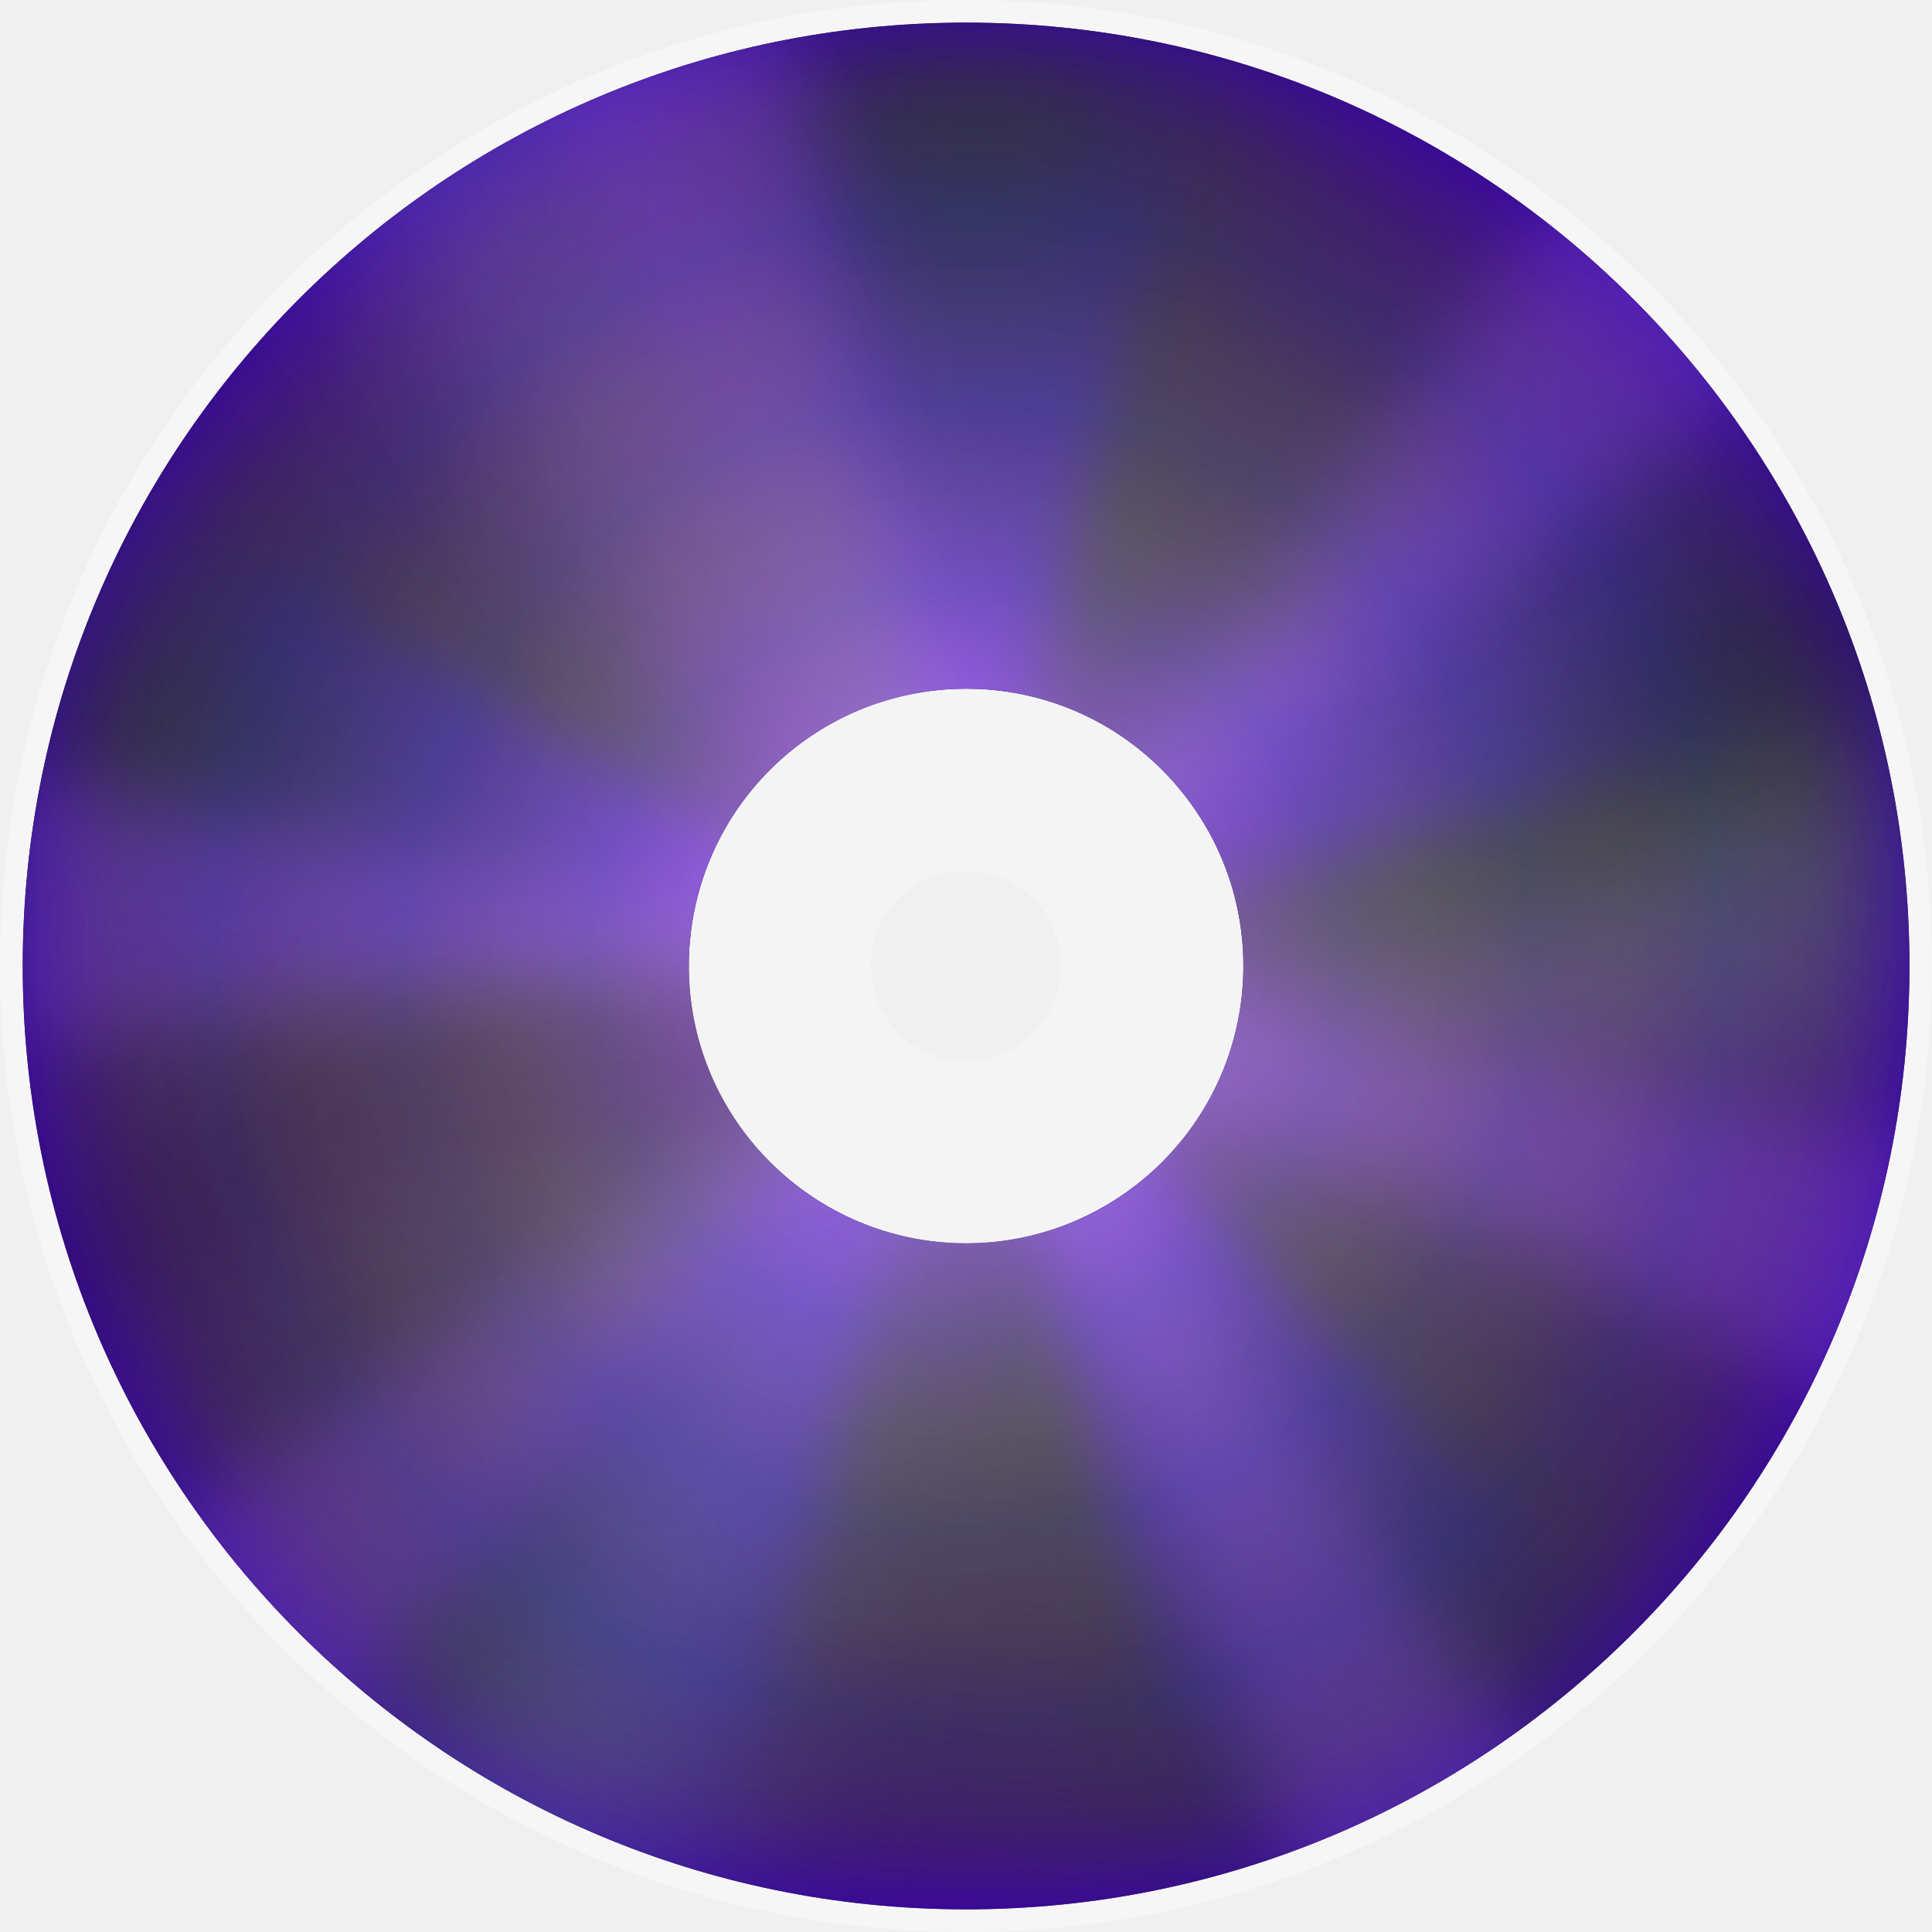
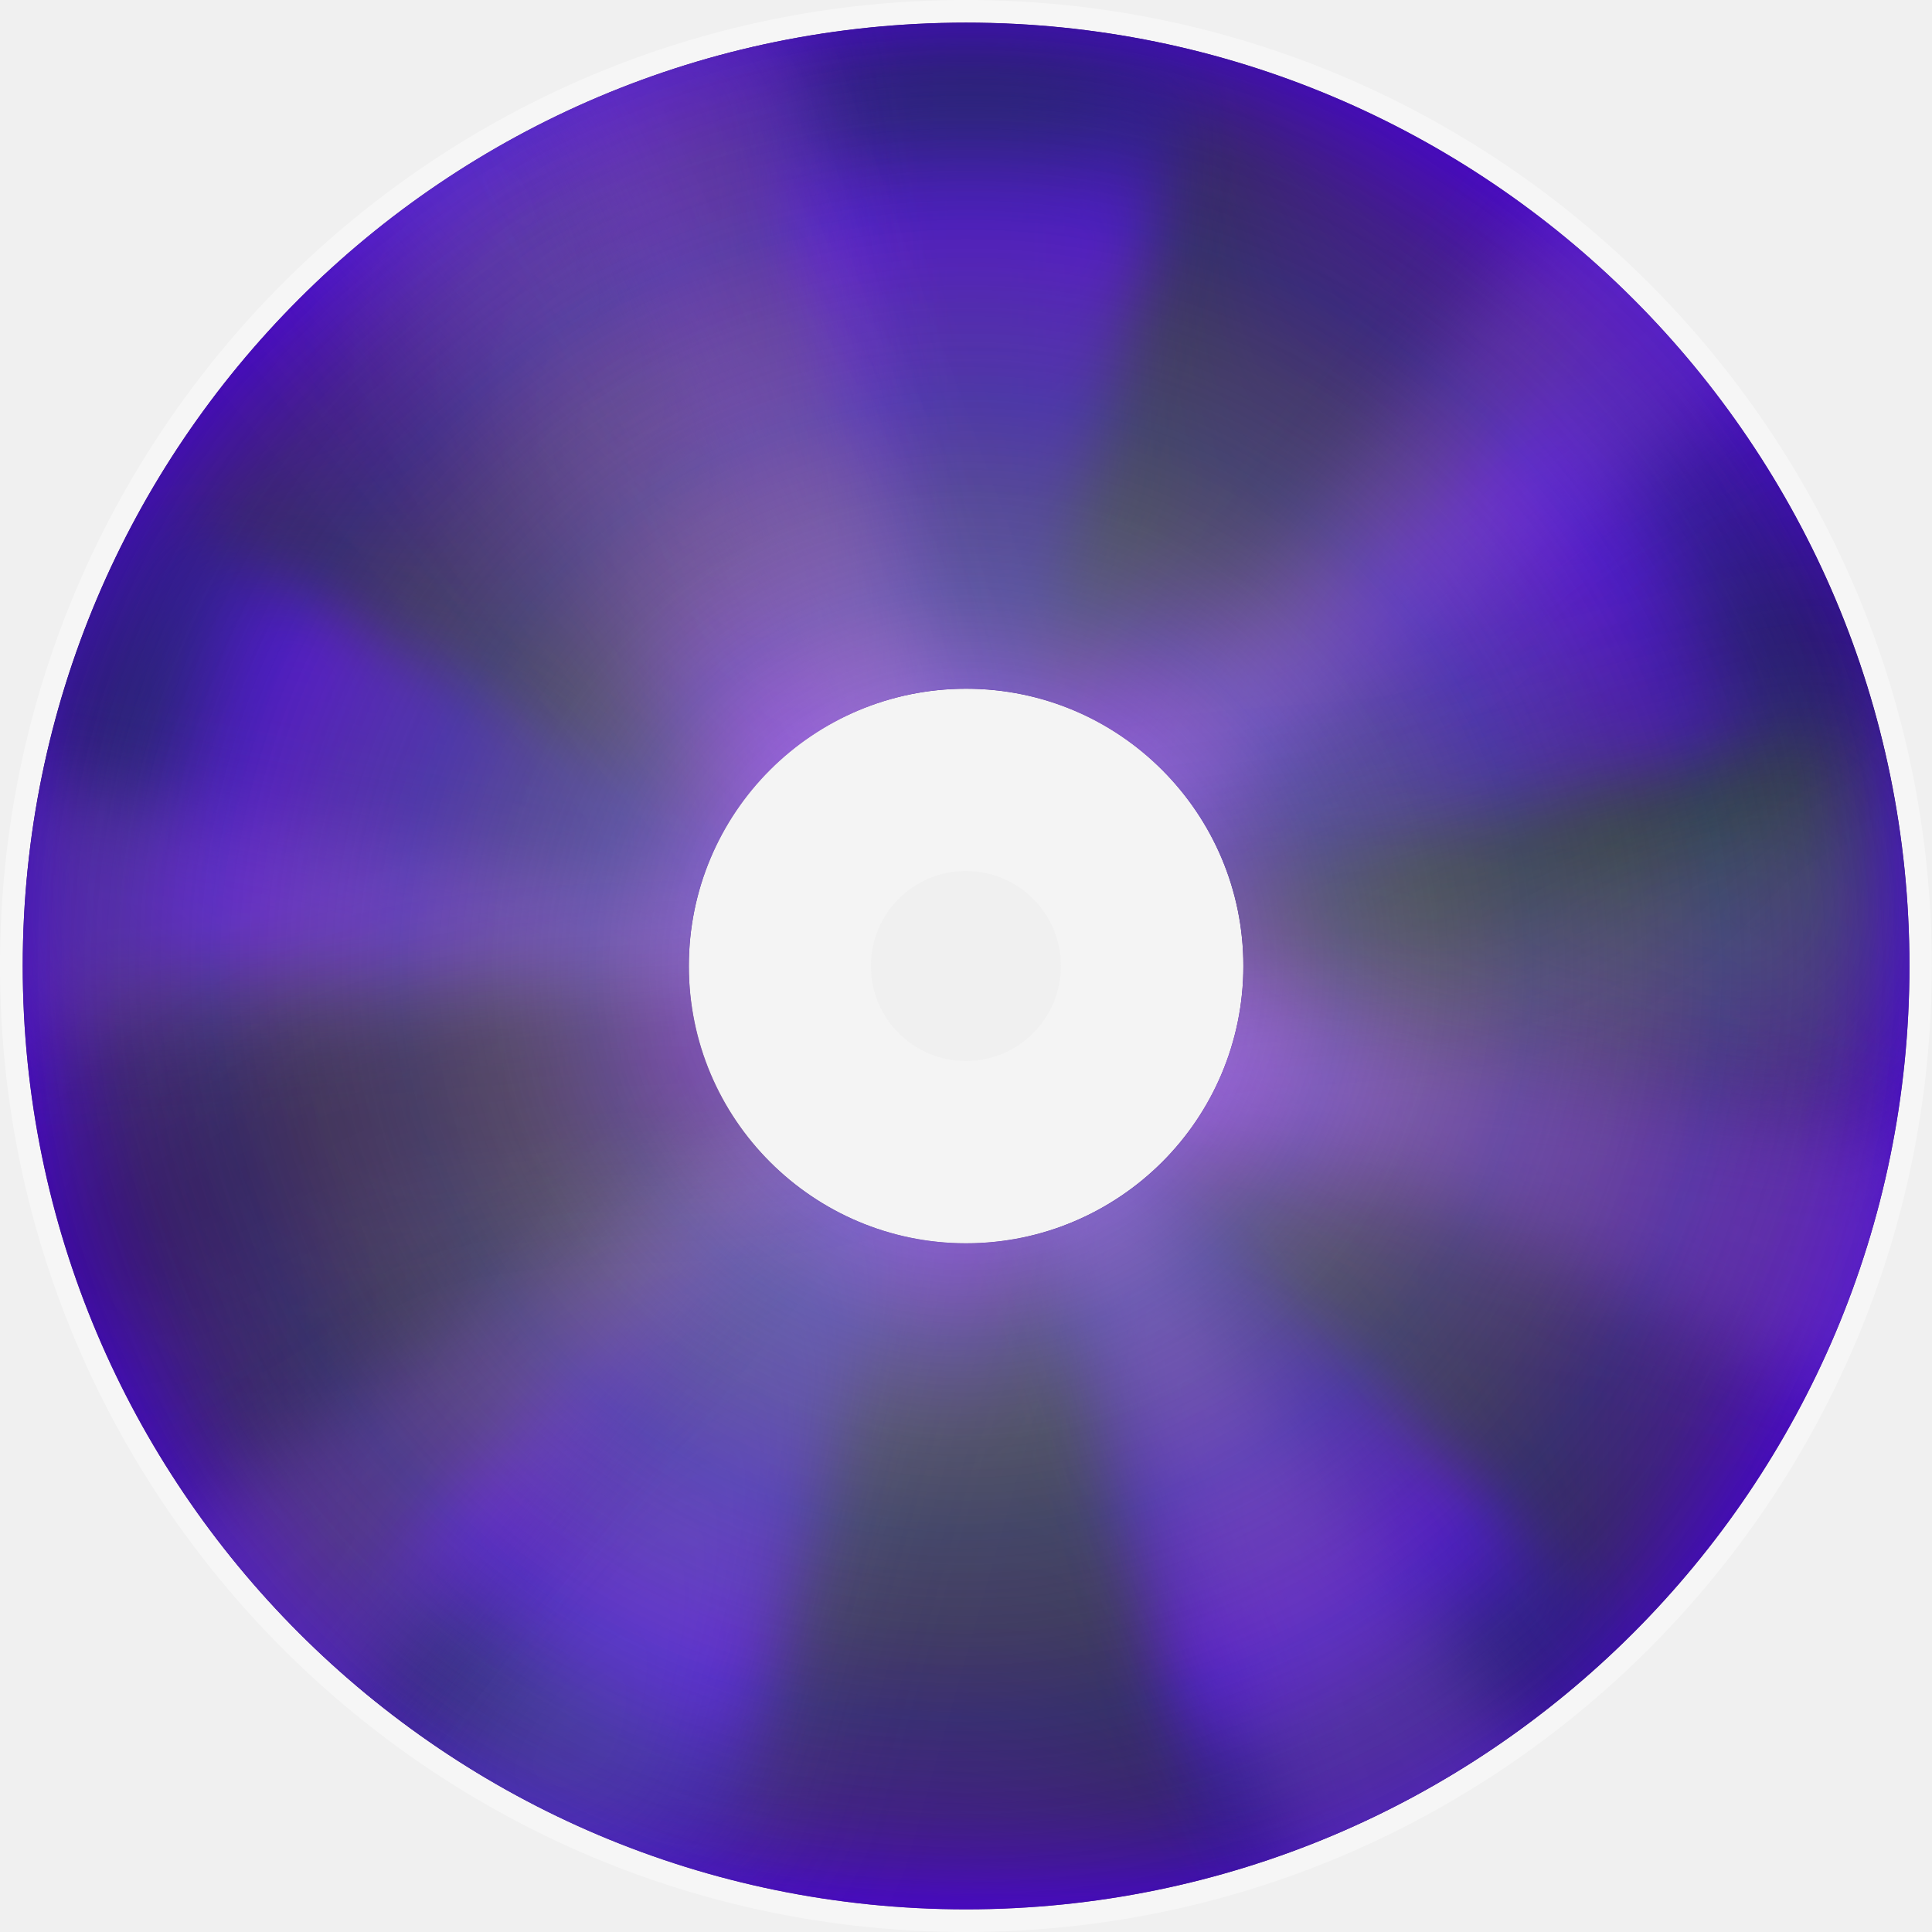
<svg xmlns="http://www.w3.org/2000/svg" xmlns:xlink="http://www.w3.org/1999/xlink" width="512" height="512" viewBox="0 0 135.467 135.467" version="1.1" id="svg5">&gt;
  <defs id="defs2">
    <linearGradient id="linearGradient48">
      <stop style="stop-color:#7137c8;stop-opacity:0;" offset="0" id="stop50" />
      <stop style="stop-color:#7137c8;stop-opacity:1;" offset="0.504" id="stop48" />
      <stop style="stop-color:#7137c8;stop-opacity:0;" offset="1" id="stop49" />
    </linearGradient>
    <linearGradient id="linearGradient45">
      <stop style="stop-color:#d42aff;stop-opacity:1;" offset="0" id="stop45" />
      <stop style="stop-color:#d42aff;stop-opacity:0;" offset="1" id="stop46" />
    </linearGradient>
    <linearGradient id="linearGradient14">
      <stop style="stop-color:#0000ff;stop-opacity:0;" offset="0" id="stop18" />
-       <stop style="stop-color:#6200ff;stop-opacity:1;" offset="0.29" id="stop14" />
+       <stop style="stop-color:#6200ff;stop-opacity:1;" offset="0.797" id="stop14" />
      <stop style="stop-color:#0000ff;stop-opacity:0;" offset="1" id="stop15" />
    </linearGradient>
    <linearGradient id="linearGradient22">
      <stop style="stop-color:#ffffff;stop-opacity:1;" offset="0" id="stop22" />
      <stop style="stop-color:#999999;stop-opacity:0;" offset="1" id="stop23" />
    </linearGradient>
    <linearGradient id="linearGradient27">
      <stop style="stop-color:#0025ff;stop-opacity:1;" offset="0" id="stop31" />
      <stop style="stop-color:#aa00ff;stop-opacity:0;" offset="0.1" id="stop30" />
      <stop style="stop-color:#002cff;stop-opacity:1;" offset="0.2" id="stop29" />
      <stop style="stop-color:#ce00ff;stop-opacity:0;" offset="0.3" id="stop25" />
      <stop style="stop-color:#0034ff;stop-opacity:1;" offset="0.4" id="stop26" />
      <stop style="stop-color:#ca00ff;stop-opacity:0;" offset="0.5" id="stop27" />
      <stop style="stop-color:#0031ff;stop-opacity:1;" offset="0.6" id="stop28" />
      <stop style="stop-color:#d000ff;stop-opacity:0;" offset="0.7" id="stop32" />
      <stop style="stop-color:#0052ff;stop-opacity:1;" offset="0.8" id="stop33" />
      <stop style="stop-color:#bd00ff;stop-opacity:0;" offset="0.9" id="stop24" />
      <stop style="stop-color:#004cff;stop-opacity:1;" offset="1" id="stop34" />
    </linearGradient>
    <linearGradient id="linearGradient229">
      <stop style="stop-color:#7a7a7a;stop-opacity:1;" offset="0" id="stop228" />
      <stop style="stop-color:#999999;stop-opacity:1;" offset="0.5" id="stop230" />
      <stop style="stop-color:#7a7a7a;stop-opacity:1;" offset="1" id="stop229" />
    </linearGradient>
    <linearGradient id="linearGradient16">
      <stop style="stop-color:#f9f9f9;stop-opacity:1;" offset="0" id="stop16" />
      <stop style="stop-color:#c6bad7;stop-opacity:1;" offset="1" id="stop17" />
    </linearGradient>
    <clipPath clipPathUnits="userSpaceOnUse" id="clipPath15">
      <path id="path16" style="fill:#f9f9f9;stroke-width:2.117;stroke-linecap:round;stroke-linejoin:round;paint-order:markers stroke fill" d="M 67.733,-4.7653648e-8 A 67.733,67.733 0 0 0 1.1760243e-6,67.733 67.733,67.733 0 0 0 67.733,135.467 67.733,67.733 0 0 0 135.467,67.733 67.733,67.733 0 0 0 67.733,-4.7653648e-8 Z M 67.733,47.824 A 19.909,19.909 0 0 1 87.642,67.733 19.909,19.909 0 0 1 67.733,87.642 19.909,19.909 0 0 1 47.824,67.733 19.909,19.909 0 0 1 67.733,47.824 Z" />
    </clipPath>
    <linearGradient xlink:href="#linearGradient229" id="linearGradient17" x1="0" y1="0" x2="135.467" y2="135.467" gradientUnits="userSpaceOnUse" gradientTransform="matrix(0.9765625,0,0,0.9765625,1.594192,1.587495)" />
    <clipPath clipPathUnits="userSpaceOnUse" id="clipPath26">
      <g id="g27" style="stroke-width:1">
        <path id="path27" style="fill:#f9f9f9;stroke-width:2.117;stroke-linecap:round;stroke-linejoin:round;paint-order:markers stroke fill" d="M 67.733,-4.7653648e-8 A 67.733,67.733 0 0 0 1.1760243e-6,67.733 67.733,67.733 0 0 0 67.733,135.467 67.733,67.733 0 0 0 135.467,67.733 67.733,67.733 0 0 0 67.733,-4.7653648e-8 Z M 67.733,47.824 A 19.909,19.909 0 0 1 87.642,67.733 19.909,19.909 0 0 1 67.733,87.642 19.909,19.909 0 0 1 47.824,67.733 19.909,19.909 0 0 1 67.733,47.824 Z" />
      </g>
    </clipPath>
    <clipPath clipPathUnits="userSpaceOnUse" id="clipPath27">
      <g id="g28" style="stroke-width:1">
        <path id="path28" style="fill:#f9f9f9;stroke-width:2.117;stroke-linecap:round;stroke-linejoin:round;paint-order:markers stroke fill" d="M 67.733,-4.7653648e-8 A 67.733,67.733 0 0 0 1.1760243e-6,67.733 67.733,67.733 0 0 0 67.733,135.467 67.733,67.733 0 0 0 135.467,67.733 67.733,67.733 0 0 0 67.733,-4.7653648e-8 Z M 67.733,47.824 A 19.909,19.909 0 0 1 87.642,67.733 19.909,19.909 0 0 1 67.733,87.642 19.909,19.909 0 0 1 47.824,67.733 19.909,19.909 0 0 1 67.733,47.824 Z" />
      </g>
    </clipPath>
    <clipPath clipPathUnits="userSpaceOnUse" id="clipPath28">
      <g id="g29" style="stroke-width:1">
        <path id="path29" style="fill:#f9f9f9;stroke-width:2.117;stroke-linecap:round;stroke-linejoin:round;paint-order:markers stroke fill" d="M 67.733,-4.7653648e-8 A 67.733,67.733 0 0 0 1.1760243e-6,67.733 67.733,67.733 0 0 0 67.733,135.467 67.733,67.733 0 0 0 135.467,67.733 67.733,67.733 0 0 0 67.733,-4.7653648e-8 Z M 67.733,47.824 A 19.909,19.909 0 0 1 87.642,67.733 19.909,19.909 0 0 1 67.733,87.642 19.909,19.909 0 0 1 47.824,67.733 19.909,19.909 0 0 1 67.733,47.824 Z" />
      </g>
    </clipPath>
    <clipPath clipPathUnits="userSpaceOnUse" id="clipPath29">
      <g id="g30" style="stroke-width:1">
        <path id="path30" style="fill:#f9f9f9;stroke-width:2.117;stroke-linecap:round;stroke-linejoin:round;paint-order:markers stroke fill" d="M 67.733,-4.7653648e-8 A 67.733,67.733 0 0 0 1.1760243e-6,67.733 67.733,67.733 0 0 0 67.733,135.467 67.733,67.733 0 0 0 135.467,67.733 67.733,67.733 0 0 0 67.733,-4.7653648e-8 Z M 67.733,47.824 A 19.909,19.909 0 0 1 87.642,67.733 19.909,19.909 0 0 1 67.733,87.642 19.909,19.909 0 0 1 47.824,67.733 19.909,19.909 0 0 1 67.733,47.824 Z" />
      </g>
    </clipPath>
    <clipPath clipPathUnits="userSpaceOnUse" id="clipPath30">
      <g id="g31" style="stroke-width:1">
        <path id="path31" style="fill:#f9f9f9;stroke-width:2.117;stroke-linecap:round;stroke-linejoin:round;paint-order:markers stroke fill" d="M 67.733,-4.7653648e-8 A 67.733,67.733 0 0 0 1.1760243e-6,67.733 67.733,67.733 0 0 0 67.733,135.467 67.733,67.733 0 0 0 135.467,67.733 67.733,67.733 0 0 0 67.733,-4.7653648e-8 Z M 67.733,47.824 A 19.909,19.909 0 0 1 87.642,67.733 19.909,19.909 0 0 1 67.733,87.642 19.909,19.909 0 0 1 47.824,67.733 19.909,19.909 0 0 1 67.733,47.824 Z" />
      </g>
    </clipPath>
    <clipPath clipPathUnits="userSpaceOnUse" id="clipPath31">
      <g id="g32" style="stroke-width:1">
        <path id="path32" style="fill:#f9f9f9;stroke-width:2.117;stroke-linecap:round;stroke-linejoin:round;paint-order:markers stroke fill" d="M 67.733,-4.7653648e-8 A 67.733,67.733 0 0 0 1.1760243e-6,67.733 67.733,67.733 0 0 0 67.733,135.467 67.733,67.733 0 0 0 135.467,67.733 67.733,67.733 0 0 0 67.733,-4.7653648e-8 Z M 67.733,47.824 A 19.909,19.909 0 0 1 87.642,67.733 19.909,19.909 0 0 1 67.733,87.642 19.909,19.909 0 0 1 47.824,67.733 19.909,19.909 0 0 1 67.733,47.824 Z" />
      </g>
    </clipPath>
    <clipPath clipPathUnits="userSpaceOnUse" id="clipPath32">
      <g id="g33" style="stroke-width:1">
        <path id="path33" style="fill:#f9f9f9;stroke-width:2.117;stroke-linecap:round;stroke-linejoin:round;paint-order:markers stroke fill" d="M 67.733,-4.7653648e-8 A 67.733,67.733 0 0 0 1.1760243e-6,67.733 67.733,67.733 0 0 0 67.733,135.467 67.733,67.733 0 0 0 135.467,67.733 67.733,67.733 0 0 0 67.733,-4.7653648e-8 Z M 67.733,47.824 A 19.909,19.909 0 0 1 87.642,67.733 19.909,19.909 0 0 1 67.733,87.642 19.909,19.909 0 0 1 47.824,67.733 19.909,19.909 0 0 1 67.733,47.824 Z" />
      </g>
    </clipPath>
    <clipPath clipPathUnits="userSpaceOnUse" id="clipPath33">
      <g id="g34" style="stroke-width:1">
        <path id="path34" style="fill:#f9f9f9;stroke-width:2.117;stroke-linecap:round;stroke-linejoin:round;paint-order:markers stroke fill" d="M 67.733,-4.7653648e-8 A 67.733,67.733 0 0 0 1.1760243e-6,67.733 67.733,67.733 0 0 0 67.733,135.467 67.733,67.733 0 0 0 135.467,67.733 67.733,67.733 0 0 0 67.733,-4.7653648e-8 Z M 67.733,47.824 A 19.909,19.909 0 0 1 87.642,67.733 19.909,19.909 0 0 1 67.733,87.642 19.909,19.909 0 0 1 47.824,67.733 19.909,19.909 0 0 1 67.733,47.824 Z" />
      </g>
    </clipPath>
    <clipPath clipPathUnits="userSpaceOnUse" id="clipPath34">
      <g id="g35" style="stroke-width:1">
        <path id="path35" style="fill:#f9f9f9;stroke-width:2.117;stroke-linecap:round;stroke-linejoin:round;paint-order:markers stroke fill" d="M 67.733,-4.7653648e-8 A 67.733,67.733 0 0 0 1.1760243e-6,67.733 67.733,67.733 0 0 0 67.733,135.467 67.733,67.733 0 0 0 135.467,67.733 67.733,67.733 0 0 0 67.733,-4.7653648e-8 Z M 67.733,47.824 A 19.909,19.909 0 0 1 87.642,67.733 19.909,19.909 0 0 1 67.733,87.642 19.909,19.909 0 0 1 47.824,67.733 19.909,19.909 0 0 1 67.733,47.824 Z" />
      </g>
    </clipPath>
    <clipPath clipPathUnits="userSpaceOnUse" id="clipPath79">
      <g id="g80" style="stroke-width:1">
        <path id="path80" style="fill:url(#linearGradient80);stroke-width:2.117;stroke-linecap:round;stroke-linejoin:round;paint-order:markers stroke fill" d="M -66.152,-0.102 A 66.139,66.146 0 0 0 -132.291,66.044 66.139,66.146 0 0 0 -66.152,132.19 66.139,66.146 0 0 0 -0.013,66.044 66.139,66.146 0 0 0 -66.152,-0.102 Z m 0,46.704 a 19.44,19.442 0 0 1 19.44,19.442 19.44,19.442 0 0 1 -19.44,19.442 19.44,19.442 0 0 1 -19.44,-19.442 19.44,19.442 0 0 1 19.44,-19.442 z" />
      </g>
    </clipPath>
    <linearGradient xlink:href="#linearGradient16" id="linearGradient80" gradientUnits="userSpaceOnUse" gradientTransform="matrix(0.9764637,0,0,0.9765625,-132.2914,-0.101694)" x1="0" y1="0" x2="135.467" y2="135.467" />
    <clipPath clipPathUnits="userSpaceOnUse" id="clipPath80">
      <g id="g81" style="stroke-width:1">
        <path id="path81" style="fill:url(#linearGradient81);stroke-width:2.117;stroke-linecap:round;stroke-linejoin:round;paint-order:markers stroke fill" d="M -66.152,-0.102 A 66.139,66.146 0 0 0 -132.291,66.044 66.139,66.146 0 0 0 -66.152,132.19 66.139,66.146 0 0 0 -0.013,66.044 66.139,66.146 0 0 0 -66.152,-0.102 Z m 0,46.704 a 19.44,19.442 0 0 1 19.44,19.442 19.44,19.442 0 0 1 -19.44,19.442 19.44,19.442 0 0 1 -19.44,-19.442 19.44,19.442 0 0 1 19.44,-19.442 z" />
      </g>
    </clipPath>
    <linearGradient xlink:href="#linearGradient16" id="linearGradient81" gradientUnits="userSpaceOnUse" gradientTransform="matrix(0.9764637,0,0,0.9765625,-132.2914,-0.101694)" x1="0" y1="0" x2="135.467" y2="135.467" />
    <clipPath clipPathUnits="userSpaceOnUse" id="clipPath81">
      <g id="g82" style="stroke-width:1">
        <path id="path82" style="fill:url(#linearGradient82);stroke-width:2.117;stroke-linecap:round;stroke-linejoin:round;paint-order:markers stroke fill" d="M -66.152,-0.102 A 66.139,66.146 0 0 0 -132.291,66.044 66.139,66.146 0 0 0 -66.152,132.19 66.139,66.146 0 0 0 -0.013,66.044 66.139,66.146 0 0 0 -66.152,-0.102 Z m 0,46.704 a 19.44,19.442 0 0 1 19.44,19.442 19.44,19.442 0 0 1 -19.44,19.442 19.44,19.442 0 0 1 -19.44,-19.442 19.44,19.442 0 0 1 19.44,-19.442 z" />
      </g>
    </clipPath>
    <linearGradient xlink:href="#linearGradient16" id="linearGradient82" gradientUnits="userSpaceOnUse" gradientTransform="matrix(0.9764637,0,0,0.9765625,-132.2914,-0.101694)" x1="0" y1="0" x2="135.467" y2="135.467" />
    <clipPath clipPathUnits="userSpaceOnUse" id="clipPath82">
      <g id="g83" style="stroke-width:1">
        <path id="path83" style="fill:url(#linearGradient83);stroke-width:2.117;stroke-linecap:round;stroke-linejoin:round;paint-order:markers stroke fill" d="M -66.152,-0.102 A 66.139,66.146 0 0 0 -132.291,66.044 66.139,66.146 0 0 0 -66.152,132.19 66.139,66.146 0 0 0 -0.013,66.044 66.139,66.146 0 0 0 -66.152,-0.102 Z m 0,46.704 a 19.44,19.442 0 0 1 19.44,19.442 19.44,19.442 0 0 1 -19.44,19.442 19.44,19.442 0 0 1 -19.44,-19.442 19.44,19.442 0 0 1 19.44,-19.442 z" />
      </g>
    </clipPath>
    <linearGradient xlink:href="#linearGradient16" id="linearGradient83" gradientUnits="userSpaceOnUse" gradientTransform="matrix(0.9764637,0,0,0.9765625,-132.2914,-0.101694)" x1="0" y1="0" x2="135.467" y2="135.467" />
    <clipPath clipPathUnits="userSpaceOnUse" id="clipPath83">
      <g id="g84" style="stroke-width:1">
        <path id="path84" style="fill:url(#linearGradient84);stroke-width:2.117;stroke-linecap:round;stroke-linejoin:round;paint-order:markers stroke fill" d="M -66.152,-0.102 A 66.139,66.146 0 0 0 -132.291,66.044 66.139,66.146 0 0 0 -66.152,132.19 66.139,66.146 0 0 0 -0.013,66.044 66.139,66.146 0 0 0 -66.152,-0.102 Z m 0,46.704 a 19.44,19.442 0 0 1 19.44,19.442 19.44,19.442 0 0 1 -19.44,19.442 19.44,19.442 0 0 1 -19.44,-19.442 19.44,19.442 0 0 1 19.44,-19.442 z" />
      </g>
    </clipPath>
    <linearGradient xlink:href="#linearGradient16" id="linearGradient84" gradientUnits="userSpaceOnUse" gradientTransform="matrix(0.9764637,0,0,0.9765625,-132.2914,-0.101694)" x1="0" y1="0" x2="135.467" y2="135.467" />
    <clipPath clipPathUnits="userSpaceOnUse" id="clipPath84">
      <g id="g85" style="stroke-width:1">
        <path id="path85" style="fill:url(#linearGradient85);stroke-width:2.117;stroke-linecap:round;stroke-linejoin:round;paint-order:markers stroke fill" d="M -66.152,-0.102 A 66.139,66.146 0 0 0 -132.291,66.044 66.139,66.146 0 0 0 -66.152,132.19 66.139,66.146 0 0 0 -0.013,66.044 66.139,66.146 0 0 0 -66.152,-0.102 Z m 0,46.704 a 19.44,19.442 0 0 1 19.44,19.442 19.44,19.442 0 0 1 -19.44,19.442 19.44,19.442 0 0 1 -19.44,-19.442 19.44,19.442 0 0 1 19.44,-19.442 z" />
      </g>
    </clipPath>
    <linearGradient xlink:href="#linearGradient16" id="linearGradient85" gradientUnits="userSpaceOnUse" gradientTransform="matrix(0.9764637,0,0,0.9765625,-132.2914,-0.101694)" x1="0" y1="0" x2="135.467" y2="135.467" />
    <clipPath clipPathUnits="userSpaceOnUse" id="clipPath96">
      <g id="g96" style="stroke-width:1" transform="matrix(1.000088,-2.1907558e-5,-2.1906218e-5,1.000013,0.01345296,-0.00346744)">
        <path id="path96" style="fill:url(#linearGradient96);stroke-width:2.117;stroke-linecap:round;stroke-linejoin:round;paint-order:markers stroke fill" d="M -66.152,-0.102 A 66.139,66.146 0 0 0 -132.291,66.044 66.139,66.146 0 0 0 -66.152,132.19 66.139,66.146 0 0 0 -0.013,66.044 66.139,66.146 0 0 0 -66.152,-0.102 Z m 0,46.704 a 19.44,19.442 0 0 1 19.44,19.442 19.44,19.442 0 0 1 -19.44,19.442 19.44,19.442 0 0 1 -19.44,-19.442 19.44,19.442 0 0 1 19.44,-19.442 z" />
      </g>
    </clipPath>
    <linearGradient xlink:href="#linearGradient16" id="linearGradient96" gradientUnits="userSpaceOnUse" gradientTransform="matrix(0.9764637,0,0,0.9765625,-132.2914,-0.101694)" x1="0" y1="0" x2="135.467" y2="135.467" />
    <clipPath clipPathUnits="userSpaceOnUse" id="clipPath102">
      <g id="g103" style="opacity:0.227;fill:#ff00cc;stroke-width:1" transform="matrix(1.000088,-2.1904085e-5,-2.1909593e-5,1.000013,0.3488836,0.7317687)">
        <path id="path103" style="fill:#ff00cc;stroke-width:2.117;stroke-linecap:round;stroke-linejoin:round;paint-order:markers stroke fill" d="M -66.152,-0.102 A 66.139,66.146 0 0 0 -132.291,66.044 66.139,66.146 0 0 0 -66.152,132.19 66.139,66.146 0 0 0 -0.013,66.044 66.139,66.146 0 0 0 -66.152,-0.102 Z m 0,46.704 a 19.44,19.442 0 0 1 19.44,19.442 19.44,19.442 0 0 1 -19.44,19.442 19.44,19.442 0 0 1 -19.44,-19.442 19.44,19.442 0 0 1 19.44,-19.442 z" />
      </g>
    </clipPath>
    <clipPath clipPathUnits="userSpaceOnUse" id="clipPath237">
      <path style="color:#000000;display:inline;opacity:1;mix-blend-mode:normal;fill:#ffffff;fill-opacity:1;stroke-width:1;stroke-linecap:round;stroke-linejoin:round;-inkscape-stroke:none;paint-order:markers stroke fill" d="M 67.754,1.587 A 66.146,66.146 0 0 0 1.608,67.733 66.146,66.146 0 0 0 67.754,133.879 66.146,66.146 0 0 0 133.9,67.733 66.146,66.146 0 0 0 67.754,1.587 Z m 0,46.704 A 19.442,19.442 0 0 1 87.196,67.733 19.442,19.442 0 0 1 67.754,87.176 19.442,19.442 0 0 1 48.312,67.733 19.442,19.442 0 0 1 67.754,48.291 Z" id="path238" />
    </clipPath>
    <clipPath clipPathUnits="userSpaceOnUse" id="clipPath3">
      <g id="g4" style="stroke-width:0.977" transform="matrix(1.024104,0,0,1.024,-1.626023,-1.6256)">
        <path id="path3" style="fill:url(#linearGradient4);stroke-width:2.067;stroke-linecap:round;stroke-linejoin:round;paint-order:markers stroke fill" d="M 67.727,1.587 A 66.139,66.146 0 0 0 1.588,67.733 66.139,66.146 0 0 0 67.727,133.879 66.139,66.146 0 0 0 133.866,67.733 66.139,66.146 0 0 0 67.727,1.587 Z m 0,46.704 A 19.44,19.442 0 0 1 87.167,67.733 19.44,19.442 0 0 1 67.727,87.176 19.44,19.442 0 0 1 48.287,67.733 19.44,19.442 0 0 1 67.727,48.291 Z" />
      </g>
    </clipPath>
    <linearGradient xlink:href="#linearGradient16" id="linearGradient4" gradientUnits="userSpaceOnUse" gradientTransform="matrix(0.9764637,0,0,0.9765625,1.587753,1.5875)" x1="0" y1="0" x2="135.467" y2="135.467" />
    <clipPath clipPathUnits="userSpaceOnUse" id="clipPath4">
      <g id="g5" style="stroke-width:0.977" transform="matrix(1.024104,0,0,1.024,-1.626023,-1.6256)">
        <path id="path4" style="fill:url(#linearGradient5);stroke-width:2.067;stroke-linecap:round;stroke-linejoin:round;paint-order:markers stroke fill" d="M 67.727,1.587 A 66.139,66.146 0 0 0 1.588,67.733 66.139,66.146 0 0 0 67.727,133.879 66.139,66.146 0 0 0 133.866,67.733 66.139,66.146 0 0 0 67.727,1.587 Z m 0,46.704 A 19.44,19.442 0 0 1 87.167,67.733 19.44,19.442 0 0 1 67.727,87.176 19.44,19.442 0 0 1 48.287,67.733 19.44,19.442 0 0 1 67.727,48.291 Z" />
      </g>
    </clipPath>
    <linearGradient xlink:href="#linearGradient16" id="linearGradient5" gradientUnits="userSpaceOnUse" gradientTransform="matrix(0.9764637,0,0,0.9765625,1.587753,1.5875)" x1="0" y1="0" x2="135.467" y2="135.467" />
    <clipPath clipPathUnits="userSpaceOnUse" id="clipPath5">
      <g id="g6" style="stroke-width:0.977" transform="matrix(1.024104,0,0,1.024,-1.626023,-1.6256)">
        <path id="path5" style="fill:url(#linearGradient6);stroke-width:2.067;stroke-linecap:round;stroke-linejoin:round;paint-order:markers stroke fill" d="M 67.727,1.587 A 66.139,66.146 0 0 0 1.588,67.733 66.139,66.146 0 0 0 67.727,133.879 66.139,66.146 0 0 0 133.866,67.733 66.139,66.146 0 0 0 67.727,1.587 Z m 0,46.704 A 19.44,19.442 0 0 1 87.167,67.733 19.44,19.442 0 0 1 67.727,87.176 19.44,19.442 0 0 1 48.287,67.733 19.44,19.442 0 0 1 67.727,48.291 Z" />
      </g>
    </clipPath>
    <linearGradient xlink:href="#linearGradient16" id="linearGradient6" gradientUnits="userSpaceOnUse" gradientTransform="matrix(0.9764637,0,0,0.9765625,1.587753,1.5875)" x1="0" y1="0" x2="135.467" y2="135.467" />
    <clipPath clipPathUnits="userSpaceOnUse" id="clipPath6">
      <g id="g7" style="stroke-width:1">
        <path id="path6" style="fill:url(#linearGradient7);stroke-width:2.117;stroke-linecap:round;stroke-linejoin:round;paint-order:markers stroke fill" d="M 67.727,1.587 A 66.139,66.146 0 0 0 1.588,67.733 66.139,66.146 0 0 0 67.727,133.879 66.139,66.146 0 0 0 133.866,67.733 66.139,66.146 0 0 0 67.727,1.587 Z m 0,46.704 A 19.44,19.442 0 0 1 87.167,67.733 19.44,19.442 0 0 1 67.727,87.176 19.44,19.442 0 0 1 48.287,67.733 19.44,19.442 0 0 1 67.727,48.291 Z" />
      </g>
    </clipPath>
    <linearGradient xlink:href="#linearGradient16" id="linearGradient7" gradientUnits="userSpaceOnUse" gradientTransform="matrix(0.9764637,0,0,0.9765625,1.587753,1.5875)" x1="0" y1="0" x2="135.467" y2="135.467" />
    <clipPath clipPathUnits="userSpaceOnUse" id="clipPath7">
      <g id="g8" style="stroke-width:0.977" transform="matrix(1.024104,0,0,1.024,-1.626023,-1.6256)">
        <path id="path7" style="fill:url(#linearGradient8);stroke-width:2.067;stroke-linecap:round;stroke-linejoin:round;paint-order:markers stroke fill" d="M 67.727,1.587 A 66.139,66.146 0 0 0 1.588,67.733 66.139,66.146 0 0 0 67.727,133.879 66.139,66.146 0 0 0 133.866,67.733 66.139,66.146 0 0 0 67.727,1.587 Z m 0,46.704 A 19.44,19.442 0 0 1 87.167,67.733 19.44,19.442 0 0 1 67.727,87.176 19.44,19.442 0 0 1 48.287,67.733 19.44,19.442 0 0 1 67.727,48.291 Z" />
      </g>
    </clipPath>
    <linearGradient xlink:href="#linearGradient16" id="linearGradient8" gradientUnits="userSpaceOnUse" gradientTransform="matrix(0.9764637,0,0,0.9765625,1.587753,1.5875)" x1="0" y1="0" x2="135.467" y2="135.467" />
    <clipPath clipPathUnits="userSpaceOnUse" id="clipPath8">
      <g id="g9" style="stroke-width:0.977" transform="matrix(1.024104,0,0,1.024,-1.626023,-1.6256)">
        <path id="path8" style="fill:url(#linearGradient9);stroke-width:2.067;stroke-linecap:round;stroke-linejoin:round;paint-order:markers stroke fill" d="M 67.727,1.587 A 66.139,66.146 0 0 0 1.588,67.733 66.139,66.146 0 0 0 67.727,133.879 66.139,66.146 0 0 0 133.866,67.733 66.139,66.146 0 0 0 67.727,1.587 Z m 0,46.704 A 19.44,19.442 0 0 1 87.167,67.733 19.44,19.442 0 0 1 67.727,87.176 19.44,19.442 0 0 1 48.287,67.733 19.44,19.442 0 0 1 67.727,48.291 Z" />
      </g>
    </clipPath>
    <linearGradient xlink:href="#linearGradient16" id="linearGradient9" gradientUnits="userSpaceOnUse" gradientTransform="matrix(0.9764637,0,0,0.9765625,1.587753,1.5875)" x1="0" y1="0" x2="135.467" y2="135.467" />
    <clipPath clipPathUnits="userSpaceOnUse" id="clipPath9">
      <g id="g10" style="stroke-width:0.977" transform="matrix(1.024104,0,0,1.024,-1.626023,-1.6256)">
        <path id="path9" style="fill:url(#linearGradient10);stroke-width:2.067;stroke-linecap:round;stroke-linejoin:round;paint-order:markers stroke fill" d="M 67.727,1.587 A 66.139,66.146 0 0 0 1.588,67.733 66.139,66.146 0 0 0 67.727,133.879 66.139,66.146 0 0 0 133.866,67.733 66.139,66.146 0 0 0 67.727,1.587 Z m 0,46.704 A 19.44,19.442 0 0 1 87.167,67.733 19.44,19.442 0 0 1 67.727,87.176 19.44,19.442 0 0 1 48.287,67.733 19.44,19.442 0 0 1 67.727,48.291 Z" />
      </g>
    </clipPath>
    <linearGradient xlink:href="#linearGradient16" id="linearGradient10" gradientUnits="userSpaceOnUse" gradientTransform="matrix(0.9764637,0,0,0.9765625,1.587753,1.5875)" x1="0" y1="0" x2="135.467" y2="135.467" />
    <radialGradient xlink:href="#linearGradient27" id="radialGradient25" cx="67.74" cy="67.733" fx="67.74" fy="67.733" r="66.146" gradientUnits="userSpaceOnUse" />
    <filter style="color-interpolation-filters:sRGB" id="filter52" x="-0.065" y="-0.199" width="1.131" height="1.399">
      <feGaussianBlur stdDeviation="5.641" id="feGaussianBlur52" />
    </filter>
    <radialGradient xlink:href="#linearGradient22" id="radialGradient23" cx="67.74" cy="67.733" fx="67.74" fy="67.733" r="66.146" gradientUnits="userSpaceOnUse" gradientTransform="translate(-1.5398438e-6)" />
    <clipPath clipPathUnits="userSpaceOnUse" id="clipPath13">
      <path style="color:#000000;display:inline;mix-blend-mode:normal;fill:#ff6600;fill-opacity:1;stroke-width:1;stroke-linecap:round;stroke-linejoin:round;-inkscape-stroke:none;paint-order:markers stroke fill" d="M 67.74,1.587 A 66.146,66.146 0 0 0 1.594,67.733 66.146,66.146 0 0 0 67.74,133.879 66.146,66.146 0 0 0 133.886,67.733 66.146,66.146 0 0 0 67.74,1.587 Z m 0,46.704 A 19.442,19.442 0 0 1 87.182,67.733 19.442,19.442 0 0 1 67.74,87.176 19.442,19.442 0 0 1 48.298,67.733 19.442,19.442 0 0 1 67.74,48.291 Z" id="path14" />
    </clipPath>
    <radialGradient xlink:href="#linearGradient14" id="radialGradient15" cx="67.74" cy="67.733" fx="67.74" fy="67.733" r="66.146" gradientTransform="translate(0)" gradientUnits="userSpaceOnUse" />
    <clipPath clipPathUnits="userSpaceOnUse" id="clipPath21">
      <path style="color:#000000;display:inline;fill:url(#linearGradient23);stroke-width:1;stroke-linecap:round;stroke-linejoin:round;-inkscape-stroke:none;paint-order:markers stroke fill" d="M 67.74,1.587 A 66.146,66.146 0 0 0 1.594,67.733 66.146,66.146 0 0 0 67.74,133.879 66.146,66.146 0 0 0 133.886,67.733 66.146,66.146 0 0 0 67.74,1.587 Z m 0,46.704 A 19.442,19.442 0 0 1 87.182,67.733 19.442,19.442 0 0 1 67.74,87.176 19.442,19.442 0 0 1 48.298,67.733 19.442,19.442 0 0 1 67.74,48.291 Z" id="path23" />
    </clipPath>
    <linearGradient xlink:href="#linearGradient229" id="linearGradient23" gradientUnits="userSpaceOnUse" gradientTransform="matrix(0.9765626,0,0,0.9765626,1.594192,1.587495)" x1="0" y1="0" x2="135.467" y2="135.467" />
    <filter style="color-interpolation-filters:sRGB" id="filter23" x="-0.035" y="-0.036" width="1.071" height="1.072">
      <feGaussianBlur stdDeviation="2.292" id="feGaussianBlur23" />
    </filter>
    <filter style="color-interpolation-filters:sRGB" id="filter24" x="-0.098" y="-0.084" width="1.195" height="1.169">
      <feGaussianBlur stdDeviation="6.452" id="feGaussianBlur24" />
    </filter>
    <clipPath clipPathUnits="userSpaceOnUse" id="clipPath36">
      <path style="color:#000000;display:inline;fill:url(#linearGradient37);stroke-width:1;stroke-linecap:round;stroke-linejoin:round;-inkscape-stroke:none;paint-order:markers stroke fill" d="M 67.74,1.587 A 66.146,66.146 0 0 0 1.594,67.733 66.146,66.146 0 0 0 67.74,133.879 66.146,66.146 0 0 0 133.886,67.733 66.146,66.146 0 0 0 67.74,1.587 Z m 0,46.704 A 19.442,19.442 0 0 1 87.182,67.733 19.442,19.442 0 0 1 67.74,87.176 19.442,19.442 0 0 1 48.298,67.733 19.442,19.442 0 0 1 67.74,48.291 Z" id="path37" />
    </clipPath>
    <linearGradient xlink:href="#linearGradient229" id="linearGradient37" gradientUnits="userSpaceOnUse" gradientTransform="matrix(0.9765626,0,0,0.9765626,1.594192,1.587495)" x1="0" y1="0" x2="135.467" y2="135.467" />
    <filter style="color-interpolation-filters:sRGB" id="filter37" x="-0.084" y="-0.12" width="1.168" height="1.239">
      <feGaussianBlur stdDeviation="6.995" id="feGaussianBlur37" />
    </filter>
    <clipPath clipPathUnits="userSpaceOnUse" id="clipPath43">
      <path style="color:#000000;display:inline;fill:url(#linearGradient44);stroke-width:1;stroke-linecap:round;stroke-linejoin:round;-inkscape-stroke:none;paint-order:markers stroke fill" d="M 67.74,1.587 A 66.146,66.146 0 0 0 1.594,67.733 66.146,66.146 0 0 0 67.74,133.879 66.146,66.146 0 0 0 133.886,67.733 66.146,66.146 0 0 0 67.74,1.587 Z m 0,46.704 A 19.442,19.442 0 0 1 87.182,67.733 19.442,19.442 0 0 1 67.74,87.176 19.442,19.442 0 0 1 48.298,67.733 19.442,19.442 0 0 1 67.74,48.291 Z" id="path44" />
    </clipPath>
    <linearGradient xlink:href="#linearGradient229" id="linearGradient44" gradientUnits="userSpaceOnUse" gradientTransform="matrix(0.9765626,0,0,0.9765626,1.594192,1.587495)" x1="0" y1="0" x2="135.467" y2="135.467" />
    <filter style="color-interpolation-filters:sRGB" id="filter44" x="-0.035" y="-0.036" width="1.07" height="1.072">
      <feGaussianBlur stdDeviation="2.993" id="feGaussianBlur44" />
    </filter>
    <radialGradient xlink:href="#linearGradient45" id="radialGradient46" cx="67.74" cy="65.662" fx="67.74" fy="65.662" r="66.146" gradientTransform="matrix(1,0,0,0.9686879,0,2.056023)" gradientUnits="userSpaceOnUse" />
    <linearGradient xlink:href="#linearGradient48" id="linearGradient49" x1="20.074" y1="24.939" x2="116.451" y2="24.939" gradientUnits="userSpaceOnUse" />
    <linearGradient xlink:href="#linearGradient48" id="linearGradient50" gradientUnits="userSpaceOnUse" x1="20.074" y1="24.939" x2="116.451" y2="24.939" gradientTransform="rotate(75,67.75555,67.7447)" />
    <linearGradient xlink:href="#linearGradient48" id="linearGradient51" gradientUnits="userSpaceOnUse" gradientTransform="rotate(148.5588,67.75555,67.7447)" x1="20.074" y1="24.939" x2="116.451" y2="24.939" />
    <linearGradient xlink:href="#linearGradient48" id="linearGradient52" gradientUnits="userSpaceOnUse" gradientTransform="rotate(-142.1858,67.75555,67.7447)" x1="20.074" y1="24.939" x2="116.451" y2="24.939" />
    <linearGradient xlink:href="#linearGradient48" id="linearGradient53" gradientUnits="userSpaceOnUse" gradientTransform="rotate(-77.03962,67.75555,67.7447)" x1="20.074" y1="24.939" x2="116.451" y2="24.939" />
    <clipPath clipPathUnits="userSpaceOnUse" id="clipPath54">
      <path style="color:#000000;display:inline;fill:url(#linearGradient55);stroke-width:1;stroke-linecap:round;stroke-linejoin:round;-inkscape-stroke:none;paint-order:markers stroke fill" d="M 67.74,1.587 A 66.146,66.146 0 0 0 1.594,67.733 66.146,66.146 0 0 0 67.74,133.879 66.146,66.146 0 0 0 133.886,67.733 66.146,66.146 0 0 0 67.74,1.587 Z m 0,46.704 A 19.442,19.442 0 0 1 87.182,67.733 19.442,19.442 0 0 1 67.74,87.176 19.442,19.442 0 0 1 48.298,67.733 19.442,19.442 0 0 1 67.74,48.291 Z" id="path55" />
    </clipPath>
    <linearGradient xlink:href="#linearGradient229" id="linearGradient55" gradientUnits="userSpaceOnUse" gradientTransform="matrix(0.9765626,0,0,0.9765626,1.594192,1.587495)" x1="0" y1="0" x2="135.467" y2="135.467" />
    <filter style="color-interpolation-filters:sRGB" id="filter55" x="-0.097" y="-0.097" width="1.194" height="1.194">
      <feGaussianBlur stdDeviation="5.339" id="feGaussianBlur55" />
    </filter>
  </defs>
  <g id="layer1" style="display:inline">
    <path style="color:#000000;display:inline;fill:#ffffff;fill-opacity:0.4;stroke-linecap:round;stroke-linejoin:round;-inkscape-stroke:none;paint-order:markers stroke fill" d="M 67.727,0 C 30.341,-1.2436922e-6 -7.347552e-7,30.343 0,67.732 -1.6955889e-6,105.122 30.341,135.467 67.727,135.467 c 37.386,0 67.727,-30.345 67.727,-67.734 C 135.453,30.343 105.112,1.6959438e-6 67.727,0 Z m 0,3.176 c 35.67,1.6e-6 64.553,28.883 64.553,64.557 0,35.673 -28.883,64.559 -64.553,64.559 -35.67,0 -64.551,-28.885 -64.551,-64.559 C 3.176,32.059 32.057,3.176 67.727,3.176 Z" id="path70" />
    <path style="color:#000000;display:inline;fill:url(#linearGradient17);stroke-width:1;stroke-linecap:round;stroke-linejoin:round;-inkscape-stroke:none;paint-order:markers stroke fill" d="M 67.74,1.587 A 66.146,66.146 0 0 0 1.594,67.733 66.146,66.146 0 0 0 67.74,133.879 66.146,66.146 0 0 0 133.886,67.733 66.146,66.146 0 0 0 67.74,1.587 Z m 0,46.704 A 19.442,19.442 0 0 1 87.182,67.733 19.442,19.442 0 0 1 67.74,87.176 19.442,19.442 0 0 1 48.298,67.733 19.442,19.442 0 0 1 67.74,48.291 Z" id="path71" />
-     <path style="color:#000000;display:inline;fill:#4400aa;stroke-width:1;stroke-linecap:round;stroke-linejoin:round;-inkscape-stroke:none;paint-order:markers stroke fill" d="M 67.74,1.587 A 66.146,66.146 0 0 0 1.594,67.733 66.146,66.146 0 0 0 67.74,133.879 66.146,66.146 0 0 0 133.886,67.733 66.146,66.146 0 0 0 67.74,1.587 Z m 0,46.704 A 19.442,19.442 0 0 1 87.182,67.733 19.442,19.442 0 0 1 67.74,87.176 19.442,19.442 0 0 1 48.298,67.733 19.442,19.442 0 0 1 67.74,48.291 Z" id="path18" />
+     <path style="color:#000000;display:inline;fill:#5a00e0;stroke-width:1;stroke-linecap:round;stroke-linejoin:round;-inkscape-stroke:none;paint-order:markers stroke fill;fill-opacity:1" d="M 67.74,1.587 A 66.146,66.146 0 0 0 1.594,67.733 66.146,66.146 0 0 0 67.74,133.879 66.146,66.146 0 0 0 133.886,67.733 66.146,66.146 0 0 0 67.74,1.587 Z m 0,46.704 A 19.442,19.442 0 0 1 87.182,67.733 19.442,19.442 0 0 1 67.74,87.176 19.442,19.442 0 0 1 48.298,67.733 19.442,19.442 0 0 1 67.74,48.291 Z" id="path18" />
    <path id="path2" style="display:inline;opacity:0.4;fill:#f9f9f9;stroke-width:2.117;stroke-linecap:round;stroke-linejoin:round;paint-order:markers stroke fill" d="M 67.727,48.291 A 19.44,19.442 0 0 0 48.287,67.733 19.44,19.442 0 0 0 67.727,87.176 19.44,19.442 0 0 0 87.167,67.733 19.44,19.442 0 0 0 67.727,48.291 Z m 0,12.782 a 6.659,6.66 0 0 1 6.659,6.66 6.659,6.66 0 0 1 -6.659,6.66 6.659,6.66 0 0 1 -6.659,-6.66 6.659,6.66 0 0 1 6.659,-6.66 z" />
  </g>
  <g id="layer2" clip-path="url(#clipPath54)" style="display:inline;mix-blend-mode:difference;filter:url(#filter55)">
    <path id="path46" style="color:#000000;display:inline;opacity:1;fill:url(#linearGradient49);stroke-width:1;stroke-linecap:round;stroke-linejoin:round;-inkscape-stroke:none;paint-order:markers stroke fill" d="M 67.79,1.587 C 49.524,1.587 32.988,8.991 21.018,20.961 13.123,28.856 57.052,48.291 67.79,48.291 78.527,48.291 126.48,32.879 114.562,20.961 102.592,8.991 86.056,1.588 67.79,1.587 Z" />
    <path id="path50" style="color:#000000;display:inline;opacity:1;fill:url(#linearGradient50);stroke-width:1;stroke-linecap:round;stroke-linejoin:round;-inkscape-stroke:none;paint-order:markers stroke fill" d="M 131.667,50.655 C 126.94,33.012 115.509,18.955 100.848,10.491 91.179,4.908 83.776,52.371 86.555,62.743 c 2.779,10.372 30.077,52.701 38.504,38.105 8.464,-14.66 11.335,-32.55 6.608,-50.193 z" />
    <path id="path51" style="color:#000000;display:inline;opacity:1;fill:url(#linearGradient51);stroke-width:1;stroke-linecap:round;stroke-linejoin:round;-inkscape-stroke:none;paint-order:markers stroke fill" d="m 102.235,124.206 c 15.584,-9.528 25.831,-24.47 29.799,-40.927 2.618,-10.854 -45,-4.521 -54.161,1.08 -9.161,5.601 -42.033,43.764 -25.649,47.715 16.456,3.969 34.427,1.659 50.011,-7.868 z" />
    <path id="path52" style="color:#000000;display:inline;opacity:1;fill:url(#linearGradient52);stroke-width:1;stroke-linecap:round;stroke-linejoin:round;-inkscape-stroke:none;paint-order:markers stroke fill" d="M 27.167,119.988 C 41.597,131.187 59.2,135.477 75.995,133.359 87.073,131.963 64.284,89.675 55.801,83.092 47.319,76.509 -0.013,59.285 2.095,76.007 4.212,92.802 12.737,108.789 27.167,119.988 Z" />
    <path id="path53" style="color:#000000;display:inline;opacity:1;fill:url(#linearGradient53);stroke-width:1;stroke-linecap:round;stroke-linejoin:round;-inkscape-stroke:none;paint-order:markers stroke fill" d="M 3.291,52.874 C -0.805,70.674 2.701,88.45 11.681,102.8 17.604,112.264 46.397,73.812 48.805,63.348 51.214,52.884 46.948,2.697 32.661,11.638 18.312,20.618 7.388,35.073 3.291,52.874 Z" />
  </g>
  <g id="layer4" style="display:inline;opacity:1">
    <path id="rect1" style="display:inline;opacity:0.701;fill:url(#radialGradient15);fill-opacity:1;stroke-width:1.587;stroke-linecap:round;stroke-linejoin:round;stroke-miterlimit:12;paint-order:markers stroke fill;filter:url(#filter23)" d="M 47.774,-9.132 67.733,67.733 87.693,-9.132 Z M 124.325,12.009 67.736,67.728 144.284,46.58 Z M -1.343,28.566 -11.674,67.125 67.739,67.74 Z M 67.746,67.73 88.893,144.278 123.464,124.318 Z m 0,0.006 -55.719,56.588 34.572,19.959 z" clip-path="url(#clipPath13)" />
    <path id="rect18" style="display:inline;opacity:0.287;fill:#8787de;stroke-width:1.587;stroke-linecap:round;stroke-linejoin:round;stroke-miterlimit:12;paint-order:markers stroke fill;filter:url(#filter24)" d="M 34.69,-22.973 4.977,-5.625 67.733,67.74 Z M 161.354,44.089 67.748,67.724 163.698,78.416 Z m -93.598,23.656 -57.413,77.617 30.865,15.205 z" clip-path="url(#clipPath21)" />
    <path id="rect24" style="display:inline;opacity:0.451;fill:url(#radialGradient46);stroke-width:1.587;stroke-linecap:round;stroke-linejoin:round;stroke-miterlimit:12;paint-order:markers stroke fill;filter:url(#filter37)" d="M 36.639,-27.3 1.003,-6.725 67.756,67.745 Z m 31.116,95.044 89.209,45.204 10.65,-39.747 z m 0,0 -99.859,5.457 10.65,39.747 z" clip-path="url(#clipPath36)" />
    <path id="rect37" style="display:inline;opacity:0.5;fill:#7137c8;stroke-width:1.587;stroke-linecap:round;stroke-linejoin:round;stroke-miterlimit:12;paint-order:markers stroke fill;filter:url(#filter44)" d="m 48.907,-34.007 -26.964,8.955 45.783,92.786 z M 67.727,67.733 151.156,6.538 131.365,-13.847 Z m 0,0 92.774,45.808 8.962,-26.962 z m 0,0 35.002,97.366 25.164,-13.191 z m 0,0 -84.714,59.404 19.352,20.803 z m 0,0 -101.435,-20.405 -1.725,28.36 z" clip-path="url(#clipPath43)" />
  </g>
  <g id="layer3" style="display:inline">
    <path style="color:#000000;display:inline;opacity:0.12;mix-blend-mode:soft-light;fill:url(#radialGradient25);stroke-width:1;stroke-linecap:round;stroke-linejoin:round;-inkscape-stroke:none;paint-order:markers stroke fill" d="M 67.74,1.587 A 66.146,66.146 0 0 0 1.594,67.733 66.146,66.146 0 0 0 67.74,133.879 66.146,66.146 0 0 0 133.886,67.733 66.146,66.146 0 0 0 67.74,1.587 Z m 0,46.704 A 19.442,19.442 0 0 1 87.182,67.733 19.442,19.442 0 0 1 67.74,87.176 19.442,19.442 0 0 1 48.298,67.733 19.442,19.442 0 0 1 67.74,48.291 Z" id="path25" />
    <path style="color:#000000;display:inline;opacity:0.508;mix-blend-mode:normal;fill:url(#radialGradient23);stroke-width:1;stroke-linecap:round;stroke-linejoin:round;-inkscape-stroke:none;paint-order:markers stroke fill" d="M 67.74,1.587 A 66.146,66.146 0 0 0 1.594,67.733 66.146,66.146 0 0 0 67.74,133.879 66.146,66.146 0 0 0 133.886,67.733 66.146,66.146 0 0 0 67.74,1.587 Z m 0,46.704 A 19.442,19.442 0 0 1 87.182,67.733 19.442,19.442 0 0 1 67.74,87.176 19.442,19.442 0 0 1 48.298,67.733 19.442,19.442 0 0 1 67.74,48.291 Z" id="path22" />
    <path style="display:inline;opacity:0.922;mix-blend-mode:normal;fill:none;stroke:#000000;stroke-width:2.011;stroke-linecap:butt;stroke-linejoin:miter;stroke-dasharray:none;stroke-opacity:1;filter:url(#filter52)" d="M -38.514,101.709 C -22.189,93.295 -4.11,89.278 13.748,85.589 21.977,75.406 36.033,75.092 48.029,75.157 c 9.898,0.566 18.791,-3.467 26.452,-9.268 8.785,-4.65 21.561,-1.895 31.034,-4.816 5.85,-1.804 8.841,-8.307 13.642,-12.463 15.255,-8.429 35.402,-0.935 49.152,-13.155 3.075,-1.753 6.044,-3.697 8.841,-5.868" id="path236" clip-path="url(#clipPath237)" />
  </g>
</svg>
